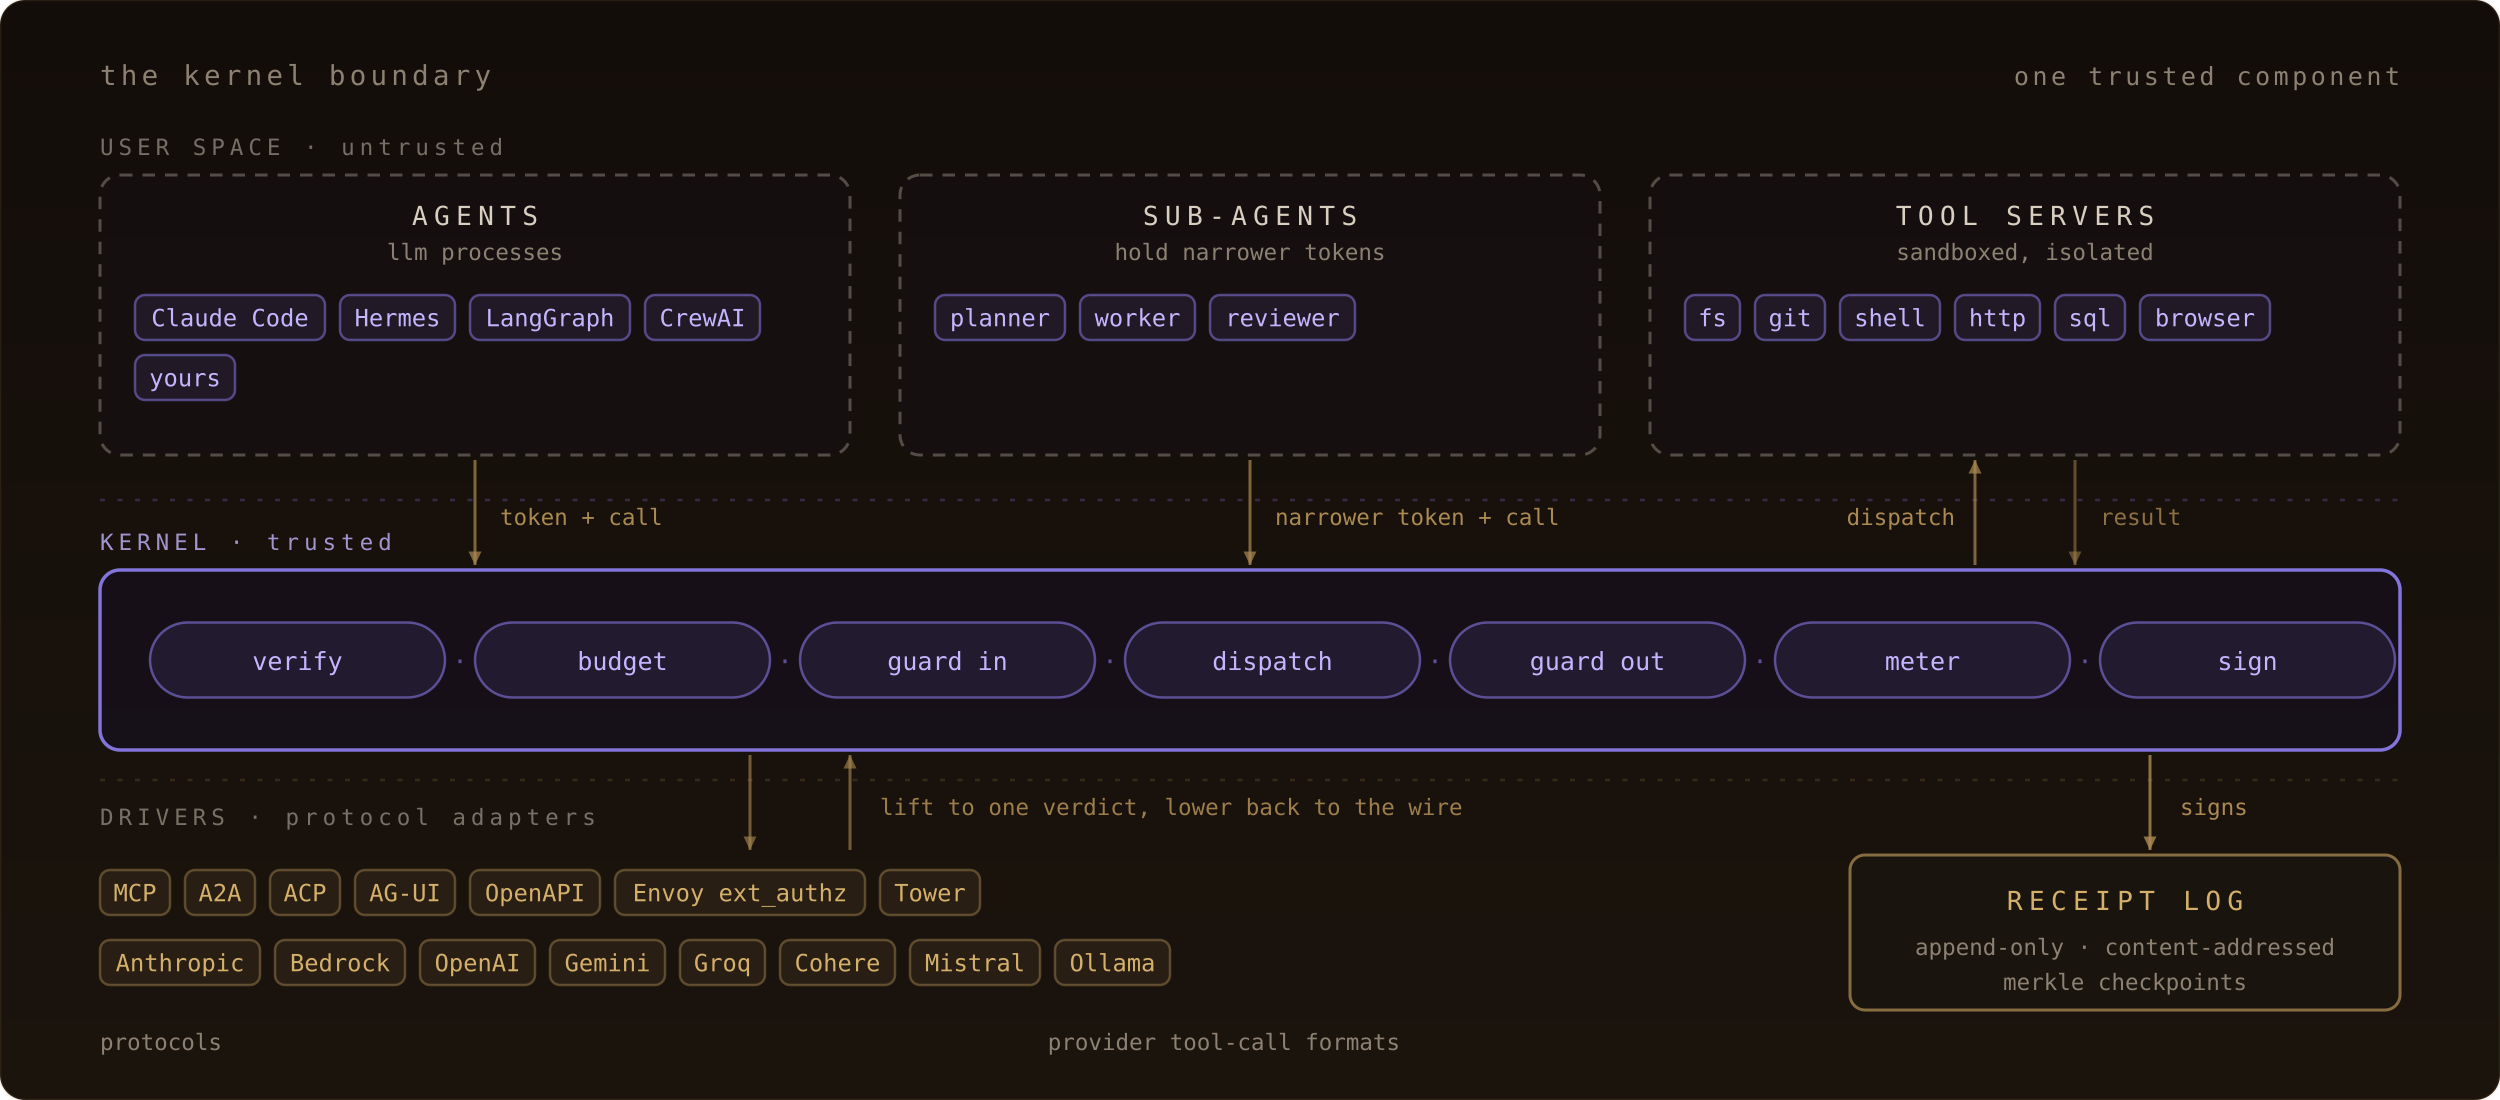
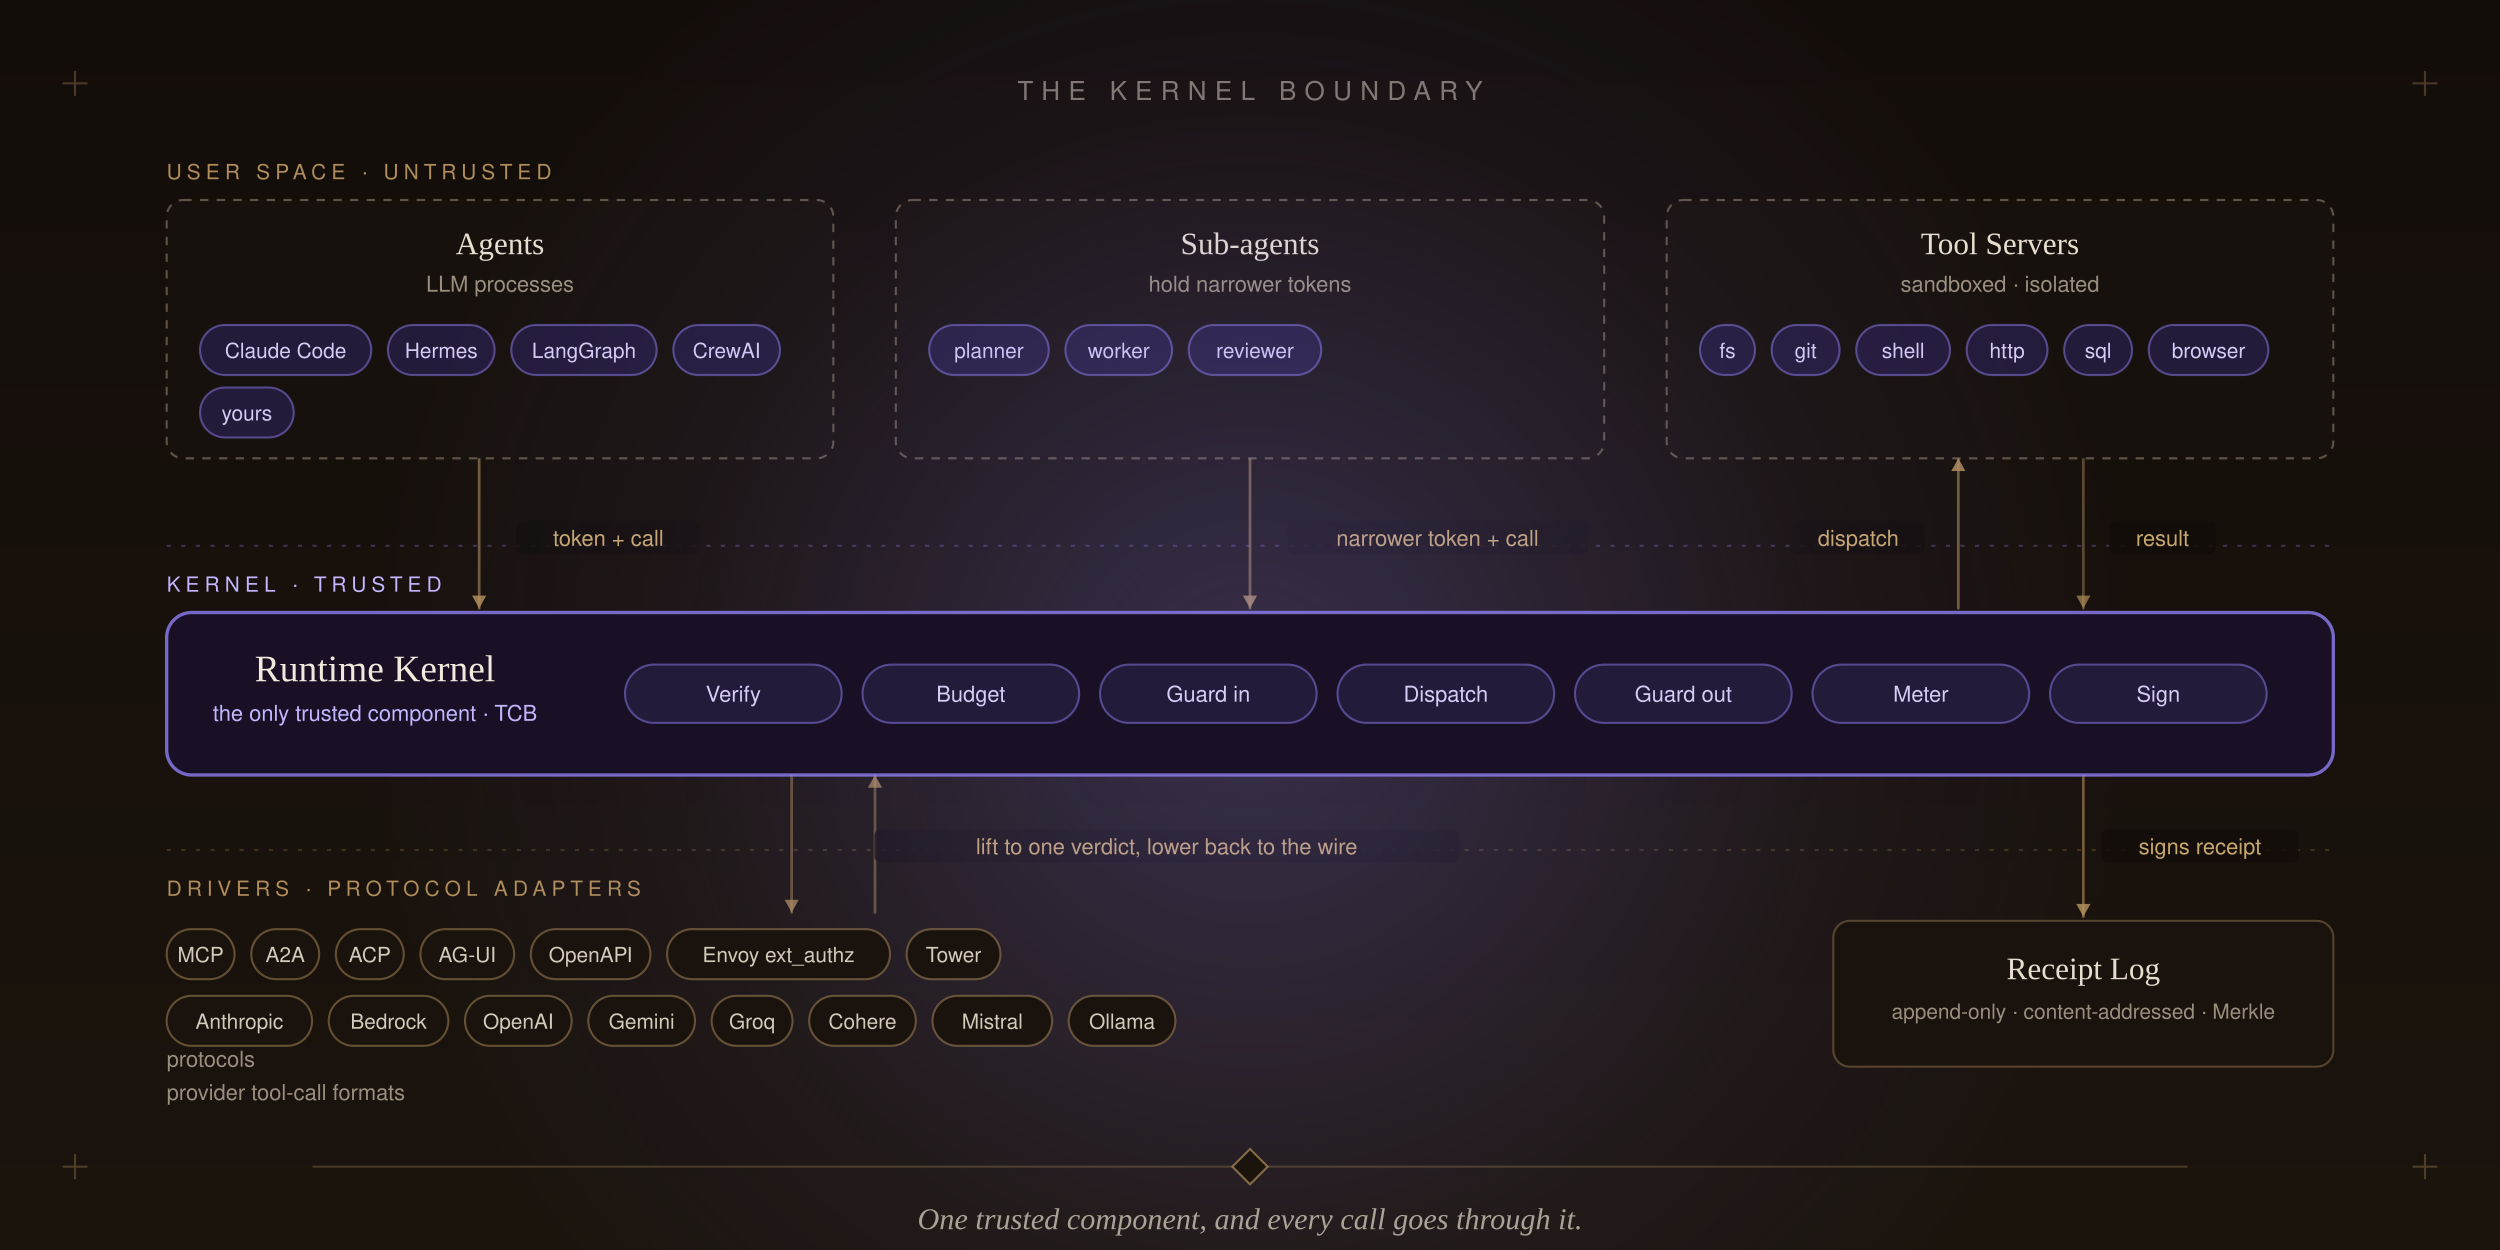
- <svg xmlns="http://www.w3.org/2000/svg" viewBox="0 0 1000 440" width="1000" height="440" role="img" aria-label="The Chio kernel boundary: agents, sub-agents, and tool servers run untrusted in user space; every call crosses into the kernel, which verifies, budgets, guards, dispatches, meters, and signs; protocol and provider adapters sit beneath it as drivers; every decision lands in an append-only receipt log.">
+ <svg xmlns="http://www.w3.org/2000/svg" viewBox="0 0 1200 600" width="1200" height="600" role="img" aria-label="The Chio kernel boundary: agents, sub-agents, and tool servers run untrusted in user space; every call crosses into the Runtime Kernel, which verifies, budgets, guards, dispatches, meters, and signs; protocol and provider adapters sit beneath it as drivers; every decision lands in an append-only receipt log.">
  <defs>
-     <linearGradient id="kb-bg" x1="0" y1="0" x2="0" y2="1">
+     <linearGradient id="kbbg" x1="0" y1="0" x2="0" y2="1">
      <stop offset="0" stop-color="#130d0a" />
      <stop offset="1" stop-color="#1b140d" />
    </linearGradient>
-     <radialGradient id="kb-glow" cx="50%" cy="50%" r="55%">
-       <stop offset="0" stop-color="#8f7ff2" stop-opacity="0.16" />
-       <stop offset="0.5" stop-color="#8f7ff2" stop-opacity="0.04" />
+     <radialGradient id="kbglow" cx="50%" cy="50%" r="50%">
+       <stop offset="0" stop-color="#8f7ff2" stop-opacity="0.32" />
+       <stop offset="0.6" stop-color="#8f7ff2" stop-opacity="0.07" />
      <stop offset="1" stop-color="#8f7ff2" stop-opacity="0" />
    </radialGradient>
-     <pattern id="kb-field" width="34" height="34" patternUnits="userSpaceOnUse">
-       <circle cx="6" cy="9" r="0.9" fill="#ab8a52" fill-opacity="0.16" />
-       <circle cx="23" cy="24" r="0.6" fill="#ab8a52" fill-opacity="0.10" />
-     </pattern>
-     <radialGradient id="kb-fade" cx="50%" cy="50%" r="60%">
-       <stop offset="0" stop-color="#fff" stop-opacity="1" />
-       <stop offset="1" stop-color="#fff" stop-opacity="0" />
+     <radialGradient id="kbkglow" cx="50%" cy="50%" r="50%">
+       <stop offset="0" stop-color="#8f7ff2" stop-opacity="0.28" />
+       <stop offset="0.65" stop-color="#8f7ff2" stop-opacity="0.06" />
+       <stop offset="1" stop-color="#8f7ff2" stop-opacity="0" />
    </radialGradient>
-     <mask id="kb-mask">
-       <rect width="1000" height="440" fill="url(#kb-fade)" />
-     </mask>
  </defs>
-   <rect width="1000" height="440" rx="10" fill="url(#kb-bg)" />
-   <rect width="1000" height="440" rx="10" fill="none" stroke="#ab8a52" stroke-opacity="0.14" />
-   <text x="40" y="34" text-anchor="start" font-family="ui-monospace, SFMono-Regular, 'SF Mono', Menlo, Consolas, monospace" font-size="11" letter-spacing="1.7" fill="#8c8172">the kernel boundary</text>
-   <text x="960" y="34" text-anchor="end" font-family="ui-monospace, SFMono-Regular, 'SF Mono', Menlo, Consolas, monospace" font-size="10" letter-spacing="1.4" fill="#8c8172">one trusted component</text>
-   <text x="40" y="62" text-anchor="start" font-family="ui-monospace, SFMono-Regular, 'SF Mono', Menlo, Consolas, monospace" font-size="9" letter-spacing="2" fill="#d8cfc0" fill-opacity="0.5">USER SPACE · untrusted</text>
-   <text x="40" y="220" text-anchor="start" font-family="ui-monospace, SFMono-Regular, 'SF Mono', Menlo, Consolas, monospace" font-size="9" letter-spacing="2" fill="#c3b6ff" fill-opacity="0.8">KERNEL · trusted</text>
-   <text x="40" y="330" text-anchor="start" font-family="ui-monospace, SFMono-Regular, 'SF Mono', Menlo, Consolas, monospace" font-size="9" letter-spacing="2" fill="#d8cfc0" fill-opacity="0.5">DRIVERS · protocol adapters</text>
-   <line x1="40" y1="200" x2="960" y2="200" stroke="#8f7ff2" stroke-opacity="0.25" stroke-width="1" stroke-dasharray="2 5" />
-   <line x1="40" y1="312" x2="960" y2="312" stroke="#ab8a52" stroke-opacity="0.2" stroke-width="1" stroke-dasharray="2 5" />
-   <rect x="40" y="70" width="300" height="112" rx="8" fill="#16101c" fill-opacity="0.25" stroke="#d8cfc0" stroke-opacity="0.32" stroke-width="1.2" stroke-dasharray="5 4" />
-   <text x="190.0" y="90" text-anchor="middle" font-family="ui-monospace, SFMono-Regular, 'SF Mono', Menlo, Consolas, monospace" font-size="10.5" letter-spacing="2.5" fill="#d8cfc0">AGENTS</text>
-   <text x="190.0" y="104" text-anchor="middle" font-family="ui-monospace, SFMono-Regular, 'SF Mono', Menlo, Consolas, monospace" font-size="9" fill="#8c8172">llm processes</text>
-   <rect x="54" y="118" width="76.0" height="18" rx="4" fill="#8f7ff2" fill-opacity="0.10" stroke="#8f7ff2" stroke-opacity="0.5" stroke-width="1" />
-   <text x="92.0" y="130.5" text-anchor="middle" font-family="ui-monospace, SFMono-Regular, 'SF Mono', Menlo, Consolas, monospace" font-size="9.5" fill="#c3b6ff">Claude Code</text>
-   <rect x="136.0" y="118" width="46.0" height="18" rx="4" fill="#8f7ff2" fill-opacity="0.10" stroke="#8f7ff2" stroke-opacity="0.5" stroke-width="1" />
-   <text x="159.0" y="130.5" text-anchor="middle" font-family="ui-monospace, SFMono-Regular, 'SF Mono', Menlo, Consolas, monospace" font-size="9.5" fill="#c3b6ff">Hermes</text>
-   <rect x="188.0" y="118" width="64.0" height="18" rx="4" fill="#8f7ff2" fill-opacity="0.10" stroke="#8f7ff2" stroke-opacity="0.5" stroke-width="1" />
-   <text x="220.0" y="130.5" text-anchor="middle" font-family="ui-monospace, SFMono-Regular, 'SF Mono', Menlo, Consolas, monospace" font-size="9.5" fill="#c3b6ff">LangGraph</text>
-   <rect x="258.0" y="118" width="46.0" height="18" rx="4" fill="#8f7ff2" fill-opacity="0.10" stroke="#8f7ff2" stroke-opacity="0.5" stroke-width="1" />
-   <text x="281.0" y="130.5" text-anchor="middle" font-family="ui-monospace, SFMono-Regular, 'SF Mono', Menlo, Consolas, monospace" font-size="9.5" fill="#c3b6ff">CrewAI</text>
-   <rect x="54" y="142" width="40.0" height="18" rx="4" fill="#8f7ff2" fill-opacity="0.10" stroke="#8f7ff2" stroke-opacity="0.5" stroke-width="1" />
-   <text x="74.0" y="154.5" text-anchor="middle" font-family="ui-monospace, SFMono-Regular, 'SF Mono', Menlo, Consolas, monospace" font-size="9.5" fill="#c3b6ff">yours</text>
-   <rect x="360" y="70" width="280" height="112" rx="8" fill="#16101c" fill-opacity="0.25" stroke="#d8cfc0" stroke-opacity="0.32" stroke-width="1.2" stroke-dasharray="5 4" />
-   <text x="500.0" y="90" text-anchor="middle" font-family="ui-monospace, SFMono-Regular, 'SF Mono', Menlo, Consolas, monospace" font-size="10.5" letter-spacing="2.5" fill="#d8cfc0">SUB-AGENTS</text>
-   <text x="500.0" y="104" text-anchor="middle" font-family="ui-monospace, SFMono-Regular, 'SF Mono', Menlo, Consolas, monospace" font-size="9" fill="#8c8172">hold narrower tokens</text>
-   <rect x="374" y="118" width="52.0" height="18" rx="4" fill="#8f7ff2" fill-opacity="0.10" stroke="#8f7ff2" stroke-opacity="0.5" stroke-width="1" />
-   <text x="400.0" y="130.5" text-anchor="middle" font-family="ui-monospace, SFMono-Regular, 'SF Mono', Menlo, Consolas, monospace" font-size="9.5" fill="#c3b6ff">planner</text>
-   <rect x="432.0" y="118" width="46.0" height="18" rx="4" fill="#8f7ff2" fill-opacity="0.10" stroke="#8f7ff2" stroke-opacity="0.5" stroke-width="1" />
-   <text x="455.0" y="130.5" text-anchor="middle" font-family="ui-monospace, SFMono-Regular, 'SF Mono', Menlo, Consolas, monospace" font-size="9.5" fill="#c3b6ff">worker</text>
-   <rect x="484.0" y="118" width="58.0" height="18" rx="4" fill="#8f7ff2" fill-opacity="0.10" stroke="#8f7ff2" stroke-opacity="0.5" stroke-width="1" />
-   <text x="513.0" y="130.5" text-anchor="middle" font-family="ui-monospace, SFMono-Regular, 'SF Mono', Menlo, Consolas, monospace" font-size="9.5" fill="#c3b6ff">reviewer</text>
-   <rect x="660" y="70" width="300" height="112" rx="8" fill="#16101c" fill-opacity="0.25" stroke="#d8cfc0" stroke-opacity="0.32" stroke-width="1.2" stroke-dasharray="5 4" />
-   <text x="810.0" y="90" text-anchor="middle" font-family="ui-monospace, SFMono-Regular, 'SF Mono', Menlo, Consolas, monospace" font-size="10.5" letter-spacing="2.5" fill="#d8cfc0">TOOL SERVERS</text>
-   <text x="810.0" y="104" text-anchor="middle" font-family="ui-monospace, SFMono-Regular, 'SF Mono', Menlo, Consolas, monospace" font-size="9" fill="#8c8172">sandboxed, isolated</text>
-   <rect x="674" y="118" width="22.0" height="18" rx="4" fill="#8f7ff2" fill-opacity="0.10" stroke="#8f7ff2" stroke-opacity="0.5" stroke-width="1" />
-   <text x="685.0" y="130.5" text-anchor="middle" font-family="ui-monospace, SFMono-Regular, 'SF Mono', Menlo, Consolas, monospace" font-size="9.5" fill="#c3b6ff">fs</text>
-   <rect x="702.0" y="118" width="28.0" height="18" rx="4" fill="#8f7ff2" fill-opacity="0.10" stroke="#8f7ff2" stroke-opacity="0.5" stroke-width="1" />
-   <text x="716.0" y="130.5" text-anchor="middle" font-family="ui-monospace, SFMono-Regular, 'SF Mono', Menlo, Consolas, monospace" font-size="9.5" fill="#c3b6ff">git</text>
-   <rect x="736.0" y="118" width="40.0" height="18" rx="4" fill="#8f7ff2" fill-opacity="0.10" stroke="#8f7ff2" stroke-opacity="0.5" stroke-width="1" />
-   <text x="756.0" y="130.5" text-anchor="middle" font-family="ui-monospace, SFMono-Regular, 'SF Mono', Menlo, Consolas, monospace" font-size="9.5" fill="#c3b6ff">shell</text>
-   <rect x="782.0" y="118" width="34.0" height="18" rx="4" fill="#8f7ff2" fill-opacity="0.10" stroke="#8f7ff2" stroke-opacity="0.5" stroke-width="1" />
-   <text x="799.0" y="130.5" text-anchor="middle" font-family="ui-monospace, SFMono-Regular, 'SF Mono', Menlo, Consolas, monospace" font-size="9.5" fill="#c3b6ff">http</text>
-   <rect x="822.0" y="118" width="28.0" height="18" rx="4" fill="#8f7ff2" fill-opacity="0.10" stroke="#8f7ff2" stroke-opacity="0.5" stroke-width="1" />
-   <text x="836.0" y="130.5" text-anchor="middle" font-family="ui-monospace, SFMono-Regular, 'SF Mono', Menlo, Consolas, monospace" font-size="9.5" fill="#c3b6ff">sql</text>
-   <rect x="856.0" y="118" width="52.0" height="18" rx="4" fill="#8f7ff2" fill-opacity="0.10" stroke="#8f7ff2" stroke-opacity="0.5" stroke-width="1" />
-   <text x="882.0" y="130.5" text-anchor="middle" font-family="ui-monospace, SFMono-Regular, 'SF Mono', Menlo, Consolas, monospace" font-size="9.5" fill="#c3b6ff">browser</text>
-   <line x1="190" y1="184" x2="190" y2="226" stroke="#ab8a52" stroke-opacity="0.7" stroke-width="1.2" />
-   <path d="M190 226 L187.4 220.6 L192.6 220.6 Z" fill="#ab8a52" fill-opacity="0.7" />
-   <text x="200" y="210" text-anchor="start" font-family="ui-monospace, SFMono-Regular, 'SF Mono', Menlo, Consolas, monospace" font-size="9" fill="#ab8a52">token + call</text>
-   <line x1="500" y1="184" x2="500" y2="226" stroke="#ab8a52" stroke-opacity="0.7" stroke-width="1.2" />
-   <path d="M500 226 L497.4 220.6 L502.6 220.6 Z" fill="#ab8a52" fill-opacity="0.7" />
-   <text x="510" y="210" text-anchor="start" font-family="ui-monospace, SFMono-Regular, 'SF Mono', Menlo, Consolas, monospace" font-size="9" fill="#ab8a52">narrower token + call</text>
-   <line x1="790" y1="226" x2="790" y2="184" stroke="#ab8a52" stroke-opacity="0.7" stroke-width="1.2" />
-   <path d="M790 184 L792.6 189.4 L787.4 189.4 Z" fill="#ab8a52" fill-opacity="0.7" />
-   <text x="782" y="210" text-anchor="end" font-family="ui-monospace, SFMono-Regular, 'SF Mono', Menlo, Consolas, monospace" font-size="9" fill="#ab8a52">dispatch</text>
-   <line x1="830" y1="184" x2="830" y2="226" stroke="#ab8a52" stroke-opacity="0.5" stroke-width="1.2" />
-   <path d="M830 226 L827.4 220.6 L832.6 220.6 Z" fill="#ab8a52" fill-opacity="0.5" />
-   <text x="840" y="210" text-anchor="start" font-family="ui-monospace, SFMono-Regular, 'SF Mono', Menlo, Consolas, monospace" font-size="9" fill="#ab8a52" fill-opacity="0.8">result</text>
-   <rect x="40" y="228" width="920" height="72" rx="8" fill="#16101c" fill-opacity="0.8" stroke="#8f7ff2" stroke-opacity="0.9" stroke-width="1.4" />
-   <rect x="60" y="249" width="118" height="30" rx="15" fill="#8f7ff2" fill-opacity="0.10" stroke="#8f7ff2" stroke-opacity="0.55" stroke-width="1" />
-   <text x="119.0" y="268" text-anchor="middle" font-family="ui-monospace, SFMono-Regular, 'SF Mono', Menlo, Consolas, monospace" font-size="10" fill="#c3b6ff">verify</text>
-   <text x="184.0" y="268" text-anchor="middle" font-family="ui-monospace, SFMono-Regular, 'SF Mono', Menlo, Consolas, monospace" font-size="10" fill="#8f7ff2" fill-opacity="0.6">·</text>
-   <rect x="190" y="249" width="118" height="30" rx="15" fill="#8f7ff2" fill-opacity="0.10" stroke="#8f7ff2" stroke-opacity="0.55" stroke-width="1" />
-   <text x="249.0" y="268" text-anchor="middle" font-family="ui-monospace, SFMono-Regular, 'SF Mono', Menlo, Consolas, monospace" font-size="10" fill="#c3b6ff">budget</text>
-   <text x="314.0" y="268" text-anchor="middle" font-family="ui-monospace, SFMono-Regular, 'SF Mono', Menlo, Consolas, monospace" font-size="10" fill="#8f7ff2" fill-opacity="0.6">·</text>
-   <rect x="320" y="249" width="118" height="30" rx="15" fill="#8f7ff2" fill-opacity="0.10" stroke="#8f7ff2" stroke-opacity="0.55" stroke-width="1" />
-   <text x="379.0" y="268" text-anchor="middle" font-family="ui-monospace, SFMono-Regular, 'SF Mono', Menlo, Consolas, monospace" font-size="10" fill="#c3b6ff">guard in</text>
-   <text x="444.0" y="268" text-anchor="middle" font-family="ui-monospace, SFMono-Regular, 'SF Mono', Menlo, Consolas, monospace" font-size="10" fill="#8f7ff2" fill-opacity="0.6">·</text>
-   <rect x="450" y="249" width="118" height="30" rx="15" fill="#8f7ff2" fill-opacity="0.10" stroke="#8f7ff2" stroke-opacity="0.55" stroke-width="1" />
-   <text x="509.0" y="268" text-anchor="middle" font-family="ui-monospace, SFMono-Regular, 'SF Mono', Menlo, Consolas, monospace" font-size="10" fill="#c3b6ff">dispatch</text>
-   <text x="574.0" y="268" text-anchor="middle" font-family="ui-monospace, SFMono-Regular, 'SF Mono', Menlo, Consolas, monospace" font-size="10" fill="#8f7ff2" fill-opacity="0.6">·</text>
-   <rect x="580" y="249" width="118" height="30" rx="15" fill="#8f7ff2" fill-opacity="0.10" stroke="#8f7ff2" stroke-opacity="0.55" stroke-width="1" />
-   <text x="639.0" y="268" text-anchor="middle" font-family="ui-monospace, SFMono-Regular, 'SF Mono', Menlo, Consolas, monospace" font-size="10" fill="#c3b6ff">guard out</text>
-   <text x="704.0" y="268" text-anchor="middle" font-family="ui-monospace, SFMono-Regular, 'SF Mono', Menlo, Consolas, monospace" font-size="10" fill="#8f7ff2" fill-opacity="0.6">·</text>
-   <rect x="710" y="249" width="118" height="30" rx="15" fill="#8f7ff2" fill-opacity="0.10" stroke="#8f7ff2" stroke-opacity="0.55" stroke-width="1" />
-   <text x="769.0" y="268" text-anchor="middle" font-family="ui-monospace, SFMono-Regular, 'SF Mono', Menlo, Consolas, monospace" font-size="10" fill="#c3b6ff">meter</text>
-   <text x="834.0" y="268" text-anchor="middle" font-family="ui-monospace, SFMono-Regular, 'SF Mono', Menlo, Consolas, monospace" font-size="10" fill="#8f7ff2" fill-opacity="0.6">·</text>
-   <rect x="840" y="249" width="118" height="30" rx="15" fill="#8f7ff2" fill-opacity="0.10" stroke="#8f7ff2" stroke-opacity="0.55" stroke-width="1" />
-   <text x="899.0" y="268" text-anchor="middle" font-family="ui-monospace, SFMono-Regular, 'SF Mono', Menlo, Consolas, monospace" font-size="10" fill="#c3b6ff">sign</text>
-   <line x1="300" y1="302" x2="300" y2="340" stroke="#ab8a52" stroke-opacity="0.6" stroke-width="1.2" />
-   <path d="M300 340 L297.4 334.6 L302.6 334.6 Z" fill="#ab8a52" fill-opacity="0.6" />
-   <line x1="340" y1="340" x2="340" y2="302" stroke="#ab8a52" stroke-opacity="0.6" stroke-width="1.2" />
-   <path d="M340 302 L342.6 307.4 L337.4 307.4 Z" fill="#ab8a52" fill-opacity="0.6" />
-   <text x="352" y="326" text-anchor="start" font-family="ui-monospace, SFMono-Regular, 'SF Mono', Menlo, Consolas, monospace" font-size="9" fill="#ab8a52" fill-opacity="0.9">lift to one verdict, lower back to the wire</text>
-   <rect x="40" y="348" width="28.0" height="18" rx="4" fill="#ab8a52" fill-opacity="0.10" stroke="#ab8a52" stroke-opacity="0.45" stroke-width="1" />
-   <text x="54.0" y="360.5" text-anchor="middle" font-family="ui-monospace, SFMono-Regular, 'SF Mono', Menlo, Consolas, monospace" font-size="9.5" fill="#d4b06a">MCP</text>
-   <rect x="74.0" y="348" width="28.0" height="18" rx="4" fill="#ab8a52" fill-opacity="0.10" stroke="#ab8a52" stroke-opacity="0.45" stroke-width="1" />
-   <text x="88.0" y="360.5" text-anchor="middle" font-family="ui-monospace, SFMono-Regular, 'SF Mono', Menlo, Consolas, monospace" font-size="9.5" fill="#d4b06a">A2A</text>
-   <rect x="108.0" y="348" width="28.0" height="18" rx="4" fill="#ab8a52" fill-opacity="0.10" stroke="#ab8a52" stroke-opacity="0.45" stroke-width="1" />
-   <text x="122.0" y="360.5" text-anchor="middle" font-family="ui-monospace, SFMono-Regular, 'SF Mono', Menlo, Consolas, monospace" font-size="9.5" fill="#d4b06a">ACP</text>
-   <rect x="142.0" y="348" width="40.0" height="18" rx="4" fill="#ab8a52" fill-opacity="0.10" stroke="#ab8a52" stroke-opacity="0.45" stroke-width="1" />
-   <text x="162.0" y="360.5" text-anchor="middle" font-family="ui-monospace, SFMono-Regular, 'SF Mono', Menlo, Consolas, monospace" font-size="9.5" fill="#d4b06a">AG-UI</text>
-   <rect x="188.0" y="348" width="52.0" height="18" rx="4" fill="#ab8a52" fill-opacity="0.10" stroke="#ab8a52" stroke-opacity="0.45" stroke-width="1" />
-   <text x="214.0" y="360.5" text-anchor="middle" font-family="ui-monospace, SFMono-Regular, 'SF Mono', Menlo, Consolas, monospace" font-size="9.5" fill="#d4b06a">OpenAPI</text>
-   <rect x="246.0" y="348" width="100.0" height="18" rx="4" fill="#ab8a52" fill-opacity="0.10" stroke="#ab8a52" stroke-opacity="0.45" stroke-width="1" />
-   <text x="296.0" y="360.5" text-anchor="middle" font-family="ui-monospace, SFMono-Regular, 'SF Mono', Menlo, Consolas, monospace" font-size="9.5" fill="#d4b06a">Envoy ext_authz</text>
-   <rect x="352.0" y="348" width="40.0" height="18" rx="4" fill="#ab8a52" fill-opacity="0.10" stroke="#ab8a52" stroke-opacity="0.45" stroke-width="1" />
-   <text x="372.0" y="360.5" text-anchor="middle" font-family="ui-monospace, SFMono-Regular, 'SF Mono', Menlo, Consolas, monospace" font-size="9.5" fill="#d4b06a">Tower</text>
-   <rect x="40" y="376" width="64.0" height="18" rx="4" fill="#ab8a52" fill-opacity="0.10" stroke="#ab8a52" stroke-opacity="0.45" stroke-width="1" />
-   <text x="72.0" y="388.5" text-anchor="middle" font-family="ui-monospace, SFMono-Regular, 'SF Mono', Menlo, Consolas, monospace" font-size="9.5" fill="#d4b06a">Anthropic</text>
-   <rect x="110.0" y="376" width="52.0" height="18" rx="4" fill="#ab8a52" fill-opacity="0.10" stroke="#ab8a52" stroke-opacity="0.45" stroke-width="1" />
-   <text x="136.0" y="388.5" text-anchor="middle" font-family="ui-monospace, SFMono-Regular, 'SF Mono', Menlo, Consolas, monospace" font-size="9.5" fill="#d4b06a">Bedrock</text>
-   <rect x="168.0" y="376" width="46.0" height="18" rx="4" fill="#ab8a52" fill-opacity="0.10" stroke="#ab8a52" stroke-opacity="0.45" stroke-width="1" />
-   <text x="191.0" y="388.5" text-anchor="middle" font-family="ui-monospace, SFMono-Regular, 'SF Mono', Menlo, Consolas, monospace" font-size="9.5" fill="#d4b06a">OpenAI</text>
-   <rect x="220.0" y="376" width="46.0" height="18" rx="4" fill="#ab8a52" fill-opacity="0.10" stroke="#ab8a52" stroke-opacity="0.45" stroke-width="1" />
-   <text x="243.0" y="388.5" text-anchor="middle" font-family="ui-monospace, SFMono-Regular, 'SF Mono', Menlo, Consolas, monospace" font-size="9.5" fill="#d4b06a">Gemini</text>
-   <rect x="272.0" y="376" width="34.0" height="18" rx="4" fill="#ab8a52" fill-opacity="0.10" stroke="#ab8a52" stroke-opacity="0.45" stroke-width="1" />
-   <text x="289.0" y="388.5" text-anchor="middle" font-family="ui-monospace, SFMono-Regular, 'SF Mono', Menlo, Consolas, monospace" font-size="9.5" fill="#d4b06a">Groq</text>
-   <rect x="312.0" y="376" width="46.0" height="18" rx="4" fill="#ab8a52" fill-opacity="0.10" stroke="#ab8a52" stroke-opacity="0.45" stroke-width="1" />
-   <text x="335.0" y="388.5" text-anchor="middle" font-family="ui-monospace, SFMono-Regular, 'SF Mono', Menlo, Consolas, monospace" font-size="9.5" fill="#d4b06a">Cohere</text>
-   <rect x="364.0" y="376" width="52.0" height="18" rx="4" fill="#ab8a52" fill-opacity="0.10" stroke="#ab8a52" stroke-opacity="0.45" stroke-width="1" />
-   <text x="390.0" y="388.5" text-anchor="middle" font-family="ui-monospace, SFMono-Regular, 'SF Mono', Menlo, Consolas, monospace" font-size="9.5" fill="#d4b06a">Mistral</text>
-   <rect x="422.0" y="376" width="46.0" height="18" rx="4" fill="#ab8a52" fill-opacity="0.10" stroke="#ab8a52" stroke-opacity="0.45" stroke-width="1" />
-   <text x="445.0" y="388.5" text-anchor="middle" font-family="ui-monospace, SFMono-Regular, 'SF Mono', Menlo, Consolas, monospace" font-size="9.5" fill="#d4b06a">Ollama</text>
-   <text x="40" y="420" text-anchor="start" font-family="ui-monospace, SFMono-Regular, 'SF Mono', Menlo, Consolas, monospace" font-size="9" fill="#8c8172">protocols</text>
-   <text x="560" y="420" text-anchor="end" font-family="ui-monospace, SFMono-Regular, 'SF Mono', Menlo, Consolas, monospace" font-size="9" fill="#8c8172">provider tool-call formats</text>
-   <line x1="860" y1="302" x2="860" y2="340" stroke="#ab8a52" stroke-opacity="0.8" stroke-width="1.2" />
-   <path d="M860 340 L857.4 334.6 L862.6 334.6 Z" fill="#ab8a52" fill-opacity="0.8" />
-   <text x="872" y="326" text-anchor="start" font-family="ui-monospace, SFMono-Regular, 'SF Mono', Menlo, Consolas, monospace" font-size="9" fill="#ab8a52">signs</text>
-   <rect x="740" y="342" width="220" height="62" rx="6" fill="#1a140f" fill-opacity="0.9" stroke="#ab8a52" stroke-opacity="0.75" stroke-width="1.2" />
-   <text x="850" y="364" text-anchor="middle" font-family="ui-monospace, SFMono-Regular, 'SF Mono', Menlo, Consolas, monospace" font-size="10.5" letter-spacing="2.5" fill="#d4b06a">RECEIPT LOG</text>
-   <text x="850" y="382" text-anchor="middle" font-family="ui-monospace, SFMono-Regular, 'SF Mono', Menlo, Consolas, monospace" font-size="9" fill="#8c8172">append-only · content-addressed</text>
-   <text x="850" y="396" text-anchor="middle" font-family="ui-monospace, SFMono-Regular, 'SF Mono', Menlo, Consolas, monospace" font-size="9" fill="#8c8172">merkle checkpoints</text>
+   <rect width="1200" height="600" fill="url(#kbbg)" />
+   <g stroke="#b08d5b" stroke-opacity="0.35" stroke-width="1">
+     <path d="M30 40 H42 M36 34 V46" />
+     <path d="M1158 40 H1170 M1164 34 V46" />
+     <path d="M30 560 H42 M36 554 V566" />
+     <path d="M1158 560 H1170 M1164 554 V566" />
+   </g>
+   <text x="600.0" y="48" text-anchor="middle" font-family="-apple-system, 'Segoe UI', Helvetica, Arial, sans-serif" font-size="12.5" letter-spacing="4" fill="#d8cfc0" fill-opacity="0.55">THE KERNEL BOUNDARY</text>
+   <text x="80" y="86" text-anchor="start" font-family="-apple-system, 'Segoe UI', Helvetica, Arial, sans-serif" font-size="10" letter-spacing="2.5" fill="#b08d5b">USER SPACE · UNTRUSTED</text>
+   <path d="M80 262 H1120" stroke="#8f7ff2" stroke-opacity="0.3" stroke-width="1" stroke-dasharray="2 5" />
+   <text x="80" y="284" text-anchor="start" font-family="-apple-system, 'Segoe UI', Helvetica, Arial, sans-serif" font-size="10" letter-spacing="2.5" fill="#c3b6ff">KERNEL · TRUSTED</text>
+   <path d="M80 408 H1120" stroke="#b08d5b" stroke-opacity="0.25" stroke-width="1" stroke-dasharray="2 5" />
+   <text x="80" y="430" text-anchor="start" font-family="-apple-system, 'Segoe UI', Helvetica, Arial, sans-serif" font-size="10" letter-spacing="2.5" fill="#b08d5b">DRIVERS · PROTOCOL ADAPTERS</text>
+   <path d="M230 220 L230 292" stroke="#b08d5b" stroke-opacity="0.6" stroke-width="1.3" fill="none" stroke-linecap="round" />
+   <path d="M230 292 L226.6 285.9 L233.4 285.9 Z" fill="#b08d5b" fill-opacity="0.85" />
+   <rect x="247.8" y="250" width="88.4" height="16" rx="3" fill="#130d0a" fill-opacity="0.85" />
+   <text x="292" y="262" text-anchor="middle" font-family="-apple-system, 'Segoe UI', Helvetica, Arial, sans-serif" font-size="10.5" fill="#c8a86f">token + call</text>
+   <path d="M600 220 L600 292" stroke="#b08d5b" stroke-opacity="0.6" stroke-width="1.3" fill="none" stroke-linecap="round" />
+   <path d="M600 292 L596.6 285.9 L603.4 285.9 Z" fill="#b08d5b" fill-opacity="0.85" />
+   <rect x="617.9" y="250" width="144.2" height="16" rx="3" fill="#130d0a" fill-opacity="0.85" />
+   <text x="690" y="262" text-anchor="middle" font-family="-apple-system, 'Segoe UI', Helvetica, Arial, sans-serif" font-size="10.5" fill="#c8a86f">narrower token + call</text>
+   <path d="M940 292 L940 220" stroke="#b08d5b" stroke-opacity="0.6" stroke-width="1.3" fill="none" stroke-linecap="round" />
+   <path d="M940 220 L943.4 226.1 L936.6 226.1 Z" fill="#b08d5b" fill-opacity="0.85" />
+   <rect x="860.2" y="250" width="63.6" height="16" rx="3" fill="#130d0a" fill-opacity="0.85" />
+   <text x="892" y="262" text-anchor="middle" font-family="-apple-system, 'Segoe UI', Helvetica, Arial, sans-serif" font-size="10.5" fill="#c8a86f">dispatch</text>
+   <path d="M1000 220 L1000 292" stroke="#b08d5b" stroke-opacity="0.45" stroke-width="1.3" fill="none" stroke-linecap="round" />
+   <path d="M1000 292 L996.6 285.9 L1003.4 285.9 Z" fill="#b08d5b" fill-opacity="0.70" />
+   <rect x="1012.4" y="250" width="51.2" height="16" rx="3" fill="#130d0a" fill-opacity="0.85" />
+   <text x="1038" y="262" text-anchor="middle" font-family="-apple-system, 'Segoe UI', Helvetica, Arial, sans-serif" font-size="10.5" fill="#c8a86f">result</text>
+   <path d="M380 372 L380 438" stroke="#b08d5b" stroke-opacity="0.5" stroke-width="1.3" fill="none" stroke-linecap="round" />
+   <path d="M380 438 L376.6 431.9 L383.4 431.9 Z" fill="#b08d5b" fill-opacity="0.75" />
+   <path d="M420 438 L420 372" stroke="#b08d5b" stroke-opacity="0.5" stroke-width="1.3" fill="none" stroke-linecap="round" />
+   <path d="M420 372 L423.4 378.1 L416.6 378.1 Z" fill="#b08d5b" fill-opacity="0.75" />
+   <rect x="419.7" y="398" width="280.6" height="16" rx="3" fill="#130d0a" fill-opacity="0.85" />
+   <text x="560" y="410" text-anchor="middle" font-family="-apple-system, 'Segoe UI', Helvetica, Arial, sans-serif" font-size="10.5" fill="#c8a86f">lift to one verdict, lower back to the wire</text>
+   <path d="M1000 372 L1000 440" stroke="#b08d5b" stroke-opacity="0.6" stroke-width="1.3" fill="none" stroke-linecap="round" />
+   <path d="M1000 440 L996.6 433.9 L1003.4 433.9 Z" fill="#b08d5b" fill-opacity="0.85" />
+   <rect x="1008.7" y="398" width="94.6" height="16" rx="3" fill="#130d0a" fill-opacity="0.85" />
+   <text x="1056" y="410" text-anchor="middle" font-family="-apple-system, 'Segoe UI', Helvetica, Arial, sans-serif" font-size="10.5" fill="#c8a86f">signs receipt</text>
+   <rect x="80" y="96" width="320" height="124" rx="8" fill="#17110d" stroke="#9a8b76" stroke-opacity="0.55" stroke-dasharray="4 4" />
+   <text x="240.0" y="122" text-anchor="middle" font-family="Georgia, 'Times New Roman', serif" font-size="15" fill="#e7ded0">Agents</text>
+   <text x="240.0" y="140" text-anchor="middle" font-family="-apple-system, 'Segoe UI', Helvetica, Arial, sans-serif" font-size="10.5" fill="#9a8f7e">LLM processes</text>
+   <rect x="96" y="156" width="82.2" height="24" rx="12.0" fill="#241a3a" stroke="#8f7ff2" stroke-opacity="0.5" />
+   <text x="137.1" y="171.8" text-anchor="middle" font-family="-apple-system, 'Segoe UI', Helvetica, Arial, sans-serif" font-size="10" fill="#d7ccf5">Claude Code</text>
+   <rect x="186.2" y="156" width="51.2" height="24" rx="12.0" fill="#241a3a" stroke="#8f7ff2" stroke-opacity="0.5" />
+   <text x="211.8" y="171.8" text-anchor="middle" font-family="-apple-system, 'Segoe UI', Helvetica, Arial, sans-serif" font-size="10" fill="#d7ccf5">Hermes</text>
+   <rect x="245.4" y="156" width="69.8" height="24" rx="12.0" fill="#241a3a" stroke="#8f7ff2" stroke-opacity="0.5" />
+   <text x="280.3" y="171.8" text-anchor="middle" font-family="-apple-system, 'Segoe UI', Helvetica, Arial, sans-serif" font-size="10" fill="#d7ccf5">LangGraph</text>
+   <rect x="323.2" y="156" width="51.2" height="24" rx="12.0" fill="#241a3a" stroke="#8f7ff2" stroke-opacity="0.5" />
+   <text x="348.8" y="171.8" text-anchor="middle" font-family="-apple-system, 'Segoe UI', Helvetica, Arial, sans-serif" font-size="10" fill="#d7ccf5">CrewAI</text>
+   <rect x="96" y="186" width="45.0" height="24" rx="12.0" fill="#241a3a" stroke="#8f7ff2" stroke-opacity="0.5" />
+   <text x="118.5" y="201.8" text-anchor="middle" font-family="-apple-system, 'Segoe UI', Helvetica, Arial, sans-serif" font-size="10" fill="#d7ccf5">yours</text>
+   <rect x="430" y="96" width="340" height="124" rx="8" fill="#17110d" stroke="#9a8b76" stroke-opacity="0.55" stroke-dasharray="4 4" />
+   <text x="600.0" y="122" text-anchor="middle" font-family="Georgia, 'Times New Roman', serif" font-size="15" fill="#e7ded0">Sub-agents</text>
+   <text x="600.0" y="140" text-anchor="middle" font-family="-apple-system, 'Segoe UI', Helvetica, Arial, sans-serif" font-size="10.5" fill="#9a8f7e">hold narrower tokens</text>
+   <rect x="446" y="156" width="57.4" height="24" rx="12.0" fill="#241a3a" stroke="#8f7ff2" stroke-opacity="0.5" />
+   <text x="474.7" y="171.8" text-anchor="middle" font-family="-apple-system, 'Segoe UI', Helvetica, Arial, sans-serif" font-size="10" fill="#d7ccf5">planner</text>
+   <rect x="511.4" y="156" width="51.2" height="24" rx="12.0" fill="#241a3a" stroke="#8f7ff2" stroke-opacity="0.5" />
+   <text x="537.0" y="171.8" text-anchor="middle" font-family="-apple-system, 'Segoe UI', Helvetica, Arial, sans-serif" font-size="10" fill="#d7ccf5">worker</text>
+   <rect x="570.6" y="156" width="63.6" height="24" rx="12.0" fill="#241a3a" stroke="#8f7ff2" stroke-opacity="0.5" />
+   <text x="602.4" y="171.8" text-anchor="middle" font-family="-apple-system, 'Segoe UI', Helvetica, Arial, sans-serif" font-size="10" fill="#d7ccf5">reviewer</text>
+   <rect x="800" y="96" width="320" height="124" rx="8" fill="#17110d" stroke="#9a8b76" stroke-opacity="0.55" stroke-dasharray="4 4" />
+   <text x="960.0" y="122" text-anchor="middle" font-family="Georgia, 'Times New Roman', serif" font-size="15" fill="#e7ded0">Tool Servers</text>
+   <text x="960.0" y="140" text-anchor="middle" font-family="-apple-system, 'Segoe UI', Helvetica, Arial, sans-serif" font-size="10.5" fill="#9a8f7e">sandboxed · isolated</text>
+   <rect x="816" y="156" width="26.4" height="24" rx="12.0" fill="#241a3a" stroke="#8f7ff2" stroke-opacity="0.5" />
+   <text x="829.2" y="171.8" text-anchor="middle" font-family="-apple-system, 'Segoe UI', Helvetica, Arial, sans-serif" font-size="10" fill="#d7ccf5">fs</text>
+   <rect x="850.4" y="156" width="32.6" height="24" rx="12.0" fill="#241a3a" stroke="#8f7ff2" stroke-opacity="0.5" />
+   <text x="866.7" y="171.8" text-anchor="middle" font-family="-apple-system, 'Segoe UI', Helvetica, Arial, sans-serif" font-size="10" fill="#d7ccf5">git</text>
+   <rect x="891.0" y="156" width="45.0" height="24" rx="12.0" fill="#241a3a" stroke="#8f7ff2" stroke-opacity="0.5" />
+   <text x="913.5" y="171.8" text-anchor="middle" font-family="-apple-system, 'Segoe UI', Helvetica, Arial, sans-serif" font-size="10" fill="#d7ccf5">shell</text>
+   <rect x="944.0" y="156" width="38.8" height="24" rx="12.0" fill="#241a3a" stroke="#8f7ff2" stroke-opacity="0.5" />
+   <text x="963.4" y="171.8" text-anchor="middle" font-family="-apple-system, 'Segoe UI', Helvetica, Arial, sans-serif" font-size="10" fill="#d7ccf5">http</text>
+   <rect x="990.8" y="156" width="32.6" height="24" rx="12.0" fill="#241a3a" stroke="#8f7ff2" stroke-opacity="0.5" />
+   <text x="1007.1" y="171.8" text-anchor="middle" font-family="-apple-system, 'Segoe UI', Helvetica, Arial, sans-serif" font-size="10" fill="#d7ccf5">sql</text>
+   <rect x="1031.4" y="156" width="57.4" height="24" rx="12.0" fill="#241a3a" stroke="#8f7ff2" stroke-opacity="0.5" />
+   <text x="1060.1" y="171.8" text-anchor="middle" font-family="-apple-system, 'Segoe UI', Helvetica, Arial, sans-serif" font-size="10" fill="#d7ccf5">browser</text>
+   <circle cx="600.0" cy="333.0" r="420" fill="url(#kbkglow)" />
+   <rect x="80" y="294" width="1040" height="78" rx="12" fill="#191026" stroke="#8f7ff2" stroke-opacity="0.8" stroke-width="1.6" />
+   <text x="180" y="327" text-anchor="middle" font-family="Georgia, 'Times New Roman', serif" font-size="18" fill="#f0eadd">Runtime Kernel</text>
+   <text x="180" y="346" text-anchor="middle" font-family="-apple-system, 'Segoe UI', Helvetica, Arial, sans-serif" font-size="10.5" fill="#c3b6ff">the only trusted component · TCB</text>
+   <rect x="300" y="319" width="104" height="28" rx="14.0" fill="#241a3a" stroke="#8f7ff2" stroke-opacity="0.5" />
+   <text x="352.0" y="336.8" text-anchor="middle" font-family="-apple-system, 'Segoe UI', Helvetica, Arial, sans-serif" font-size="10.5" fill="#d7ccf5">Verify</text>
+   <rect x="414" y="319" width="104" height="28" rx="14.0" fill="#241a3a" stroke="#8f7ff2" stroke-opacity="0.5" />
+   <text x="466.0" y="336.8" text-anchor="middle" font-family="-apple-system, 'Segoe UI', Helvetica, Arial, sans-serif" font-size="10.5" fill="#d7ccf5">Budget</text>
+   <rect x="528" y="319" width="104" height="28" rx="14.0" fill="#241a3a" stroke="#8f7ff2" stroke-opacity="0.5" />
+   <text x="580.0" y="336.8" text-anchor="middle" font-family="-apple-system, 'Segoe UI', Helvetica, Arial, sans-serif" font-size="10.5" fill="#d7ccf5">Guard in</text>
+   <rect x="642" y="319" width="104" height="28" rx="14.0" fill="#241a3a" stroke="#8f7ff2" stroke-opacity="0.5" />
+   <text x="694.0" y="336.8" text-anchor="middle" font-family="-apple-system, 'Segoe UI', Helvetica, Arial, sans-serif" font-size="10.5" fill="#d7ccf5">Dispatch</text>
+   <rect x="756" y="319" width="104" height="28" rx="14.0" fill="#241a3a" stroke="#8f7ff2" stroke-opacity="0.5" />
+   <text x="808.0" y="336.8" text-anchor="middle" font-family="-apple-system, 'Segoe UI', Helvetica, Arial, sans-serif" font-size="10.5" fill="#d7ccf5">Guard out</text>
+   <rect x="870" y="319" width="104" height="28" rx="14.0" fill="#241a3a" stroke="#8f7ff2" stroke-opacity="0.5" />
+   <text x="922.0" y="336.8" text-anchor="middle" font-family="-apple-system, 'Segoe UI', Helvetica, Arial, sans-serif" font-size="10.5" fill="#d7ccf5">Meter</text>
+   <rect x="984" y="319" width="104" height="28" rx="14.0" fill="#241a3a" stroke="#8f7ff2" stroke-opacity="0.5" />
+   <text x="1036.0" y="336.8" text-anchor="middle" font-family="-apple-system, 'Segoe UI', Helvetica, Arial, sans-serif" font-size="10.5" fill="#d7ccf5">Sign</text>
+   <rect x="80" y="446" width="32.6" height="24" rx="12.0" fill="#1a130d" stroke="#b08d5b" stroke-opacity="0.5" />
+   <text x="96.3" y="461.8" text-anchor="middle" font-family="-apple-system, 'Segoe UI', Helvetica, Arial, sans-serif" font-size="10" fill="#d3cabb">MCP</text>
+   <rect x="120.6" y="446" width="32.6" height="24" rx="12.0" fill="#1a130d" stroke="#b08d5b" stroke-opacity="0.5" />
+   <text x="136.9" y="461.8" text-anchor="middle" font-family="-apple-system, 'Segoe UI', Helvetica, Arial, sans-serif" font-size="10" fill="#d3cabb">A2A</text>
+   <rect x="161.2" y="446" width="32.6" height="24" rx="12.0" fill="#1a130d" stroke="#b08d5b" stroke-opacity="0.5" />
+   <text x="177.5" y="461.8" text-anchor="middle" font-family="-apple-system, 'Segoe UI', Helvetica, Arial, sans-serif" font-size="10" fill="#d3cabb">ACP</text>
+   <rect x="201.8" y="446" width="45.0" height="24" rx="12.0" fill="#1a130d" stroke="#b08d5b" stroke-opacity="0.5" />
+   <text x="224.3" y="461.8" text-anchor="middle" font-family="-apple-system, 'Segoe UI', Helvetica, Arial, sans-serif" font-size="10" fill="#d3cabb">AG-UI</text>
+   <rect x="254.8" y="446" width="57.4" height="24" rx="12.0" fill="#1a130d" stroke="#b08d5b" stroke-opacity="0.5" />
+   <text x="283.5" y="461.8" text-anchor="middle" font-family="-apple-system, 'Segoe UI', Helvetica, Arial, sans-serif" font-size="10" fill="#d3cabb">OpenAPI</text>
+   <rect x="320.2" y="446" width="107.0" height="24" rx="12.0" fill="#1a130d" stroke="#b08d5b" stroke-opacity="0.5" />
+   <text x="373.7" y="461.8" text-anchor="middle" font-family="-apple-system, 'Segoe UI', Helvetica, Arial, sans-serif" font-size="10" fill="#d3cabb">Envoy ext_authz</text>
+   <rect x="435.2" y="446" width="45.0" height="24" rx="12.0" fill="#1a130d" stroke="#b08d5b" stroke-opacity="0.5" />
+   <text x="457.7" y="461.8" text-anchor="middle" font-family="-apple-system, 'Segoe UI', Helvetica, Arial, sans-serif" font-size="10" fill="#d3cabb">Tower</text>
+   <rect x="80" y="478" width="69.8" height="24" rx="12.0" fill="#1a130d" stroke="#b08d5b" stroke-opacity="0.5" />
+   <text x="114.9" y="493.8" text-anchor="middle" font-family="-apple-system, 'Segoe UI', Helvetica, Arial, sans-serif" font-size="10" fill="#d3cabb">Anthropic</text>
+   <rect x="157.8" y="478" width="57.4" height="24" rx="12.0" fill="#1a130d" stroke="#b08d5b" stroke-opacity="0.5" />
+   <text x="186.5" y="493.8" text-anchor="middle" font-family="-apple-system, 'Segoe UI', Helvetica, Arial, sans-serif" font-size="10" fill="#d3cabb">Bedrock</text>
+   <rect x="223.2" y="478" width="51.2" height="24" rx="12.0" fill="#1a130d" stroke="#b08d5b" stroke-opacity="0.5" />
+   <text x="248.8" y="493.8" text-anchor="middle" font-family="-apple-system, 'Segoe UI', Helvetica, Arial, sans-serif" font-size="10" fill="#d3cabb">OpenAI</text>
+   <rect x="282.4" y="478" width="51.2" height="24" rx="12.0" fill="#1a130d" stroke="#b08d5b" stroke-opacity="0.5" />
+   <text x="308" y="493.8" text-anchor="middle" font-family="-apple-system, 'Segoe UI', Helvetica, Arial, sans-serif" font-size="10" fill="#d3cabb">Gemini</text>
+   <rect x="341.6" y="478" width="38.8" height="24" rx="12.0" fill="#1a130d" stroke="#b08d5b" stroke-opacity="0.5" />
+   <text x="361.0" y="493.8" text-anchor="middle" font-family="-apple-system, 'Segoe UI', Helvetica, Arial, sans-serif" font-size="10" fill="#d3cabb">Groq</text>
+   <rect x="388.4" y="478" width="51.2" height="24" rx="12.0" fill="#1a130d" stroke="#b08d5b" stroke-opacity="0.5" />
+   <text x="414" y="493.8" text-anchor="middle" font-family="-apple-system, 'Segoe UI', Helvetica, Arial, sans-serif" font-size="10" fill="#d3cabb">Cohere</text>
+   <rect x="447.6" y="478" width="57.4" height="24" rx="12.0" fill="#1a130d" stroke="#b08d5b" stroke-opacity="0.5" />
+   <text x="476.3" y="493.8" text-anchor="middle" font-family="-apple-system, 'Segoe UI', Helvetica, Arial, sans-serif" font-size="10" fill="#d3cabb">Mistral</text>
+   <rect x="513.0" y="478" width="51.2" height="24" rx="12.0" fill="#1a130d" stroke="#b08d5b" stroke-opacity="0.5" />
+   <text x="538.6" y="493.8" text-anchor="middle" font-family="-apple-system, 'Segoe UI', Helvetica, Arial, sans-serif" font-size="10" fill="#d3cabb">Ollama</text>
+   <text x="80" y="512" text-anchor="start" font-family="-apple-system, 'Segoe UI', Helvetica, Arial, sans-serif" font-size="10.5" fill="#9a8f7e">protocols</text>
+   <text x="80" y="528" text-anchor="start" font-family="-apple-system, 'Segoe UI', Helvetica, Arial, sans-serif" font-size="10.5" fill="#9a8f7e">provider tool-call formats</text>
+   <rect x="880" y="442" width="240" height="70" rx="8" fill="#1a130d" stroke="#b08d5b" stroke-opacity="0.4" />
+   <text x="1000" y="470" text-anchor="middle" font-family="Georgia, 'Times New Roman', serif" font-size="15" fill="#e7ded0">Receipt Log</text>
+   <text x="1000" y="489" text-anchor="middle" font-family="-apple-system, 'Segoe UI', Helvetica, Arial, sans-serif" font-size="10" fill="#9a8f7e">append-only · content-addressed · Merkle</text>
+   <path d="M150.0 560 H1050.0" stroke="#b08d5b" stroke-opacity="0.3" stroke-width="1" />
+   <rect x="594.0" y="554" width="12" height="12" transform="rotate(45 600.0 560)" fill="#1b140d" stroke="#b08d5b" stroke-opacity="0.7" />
+   <text x="600.0" y="590" text-anchor="middle" font-family="Georgia, 'Times New Roman', serif" font-size="14.5" font-style="italic" fill="#d8cfc0" fill-opacity="0.75">One trusted component, and every call goes through it.</text>
</svg>
